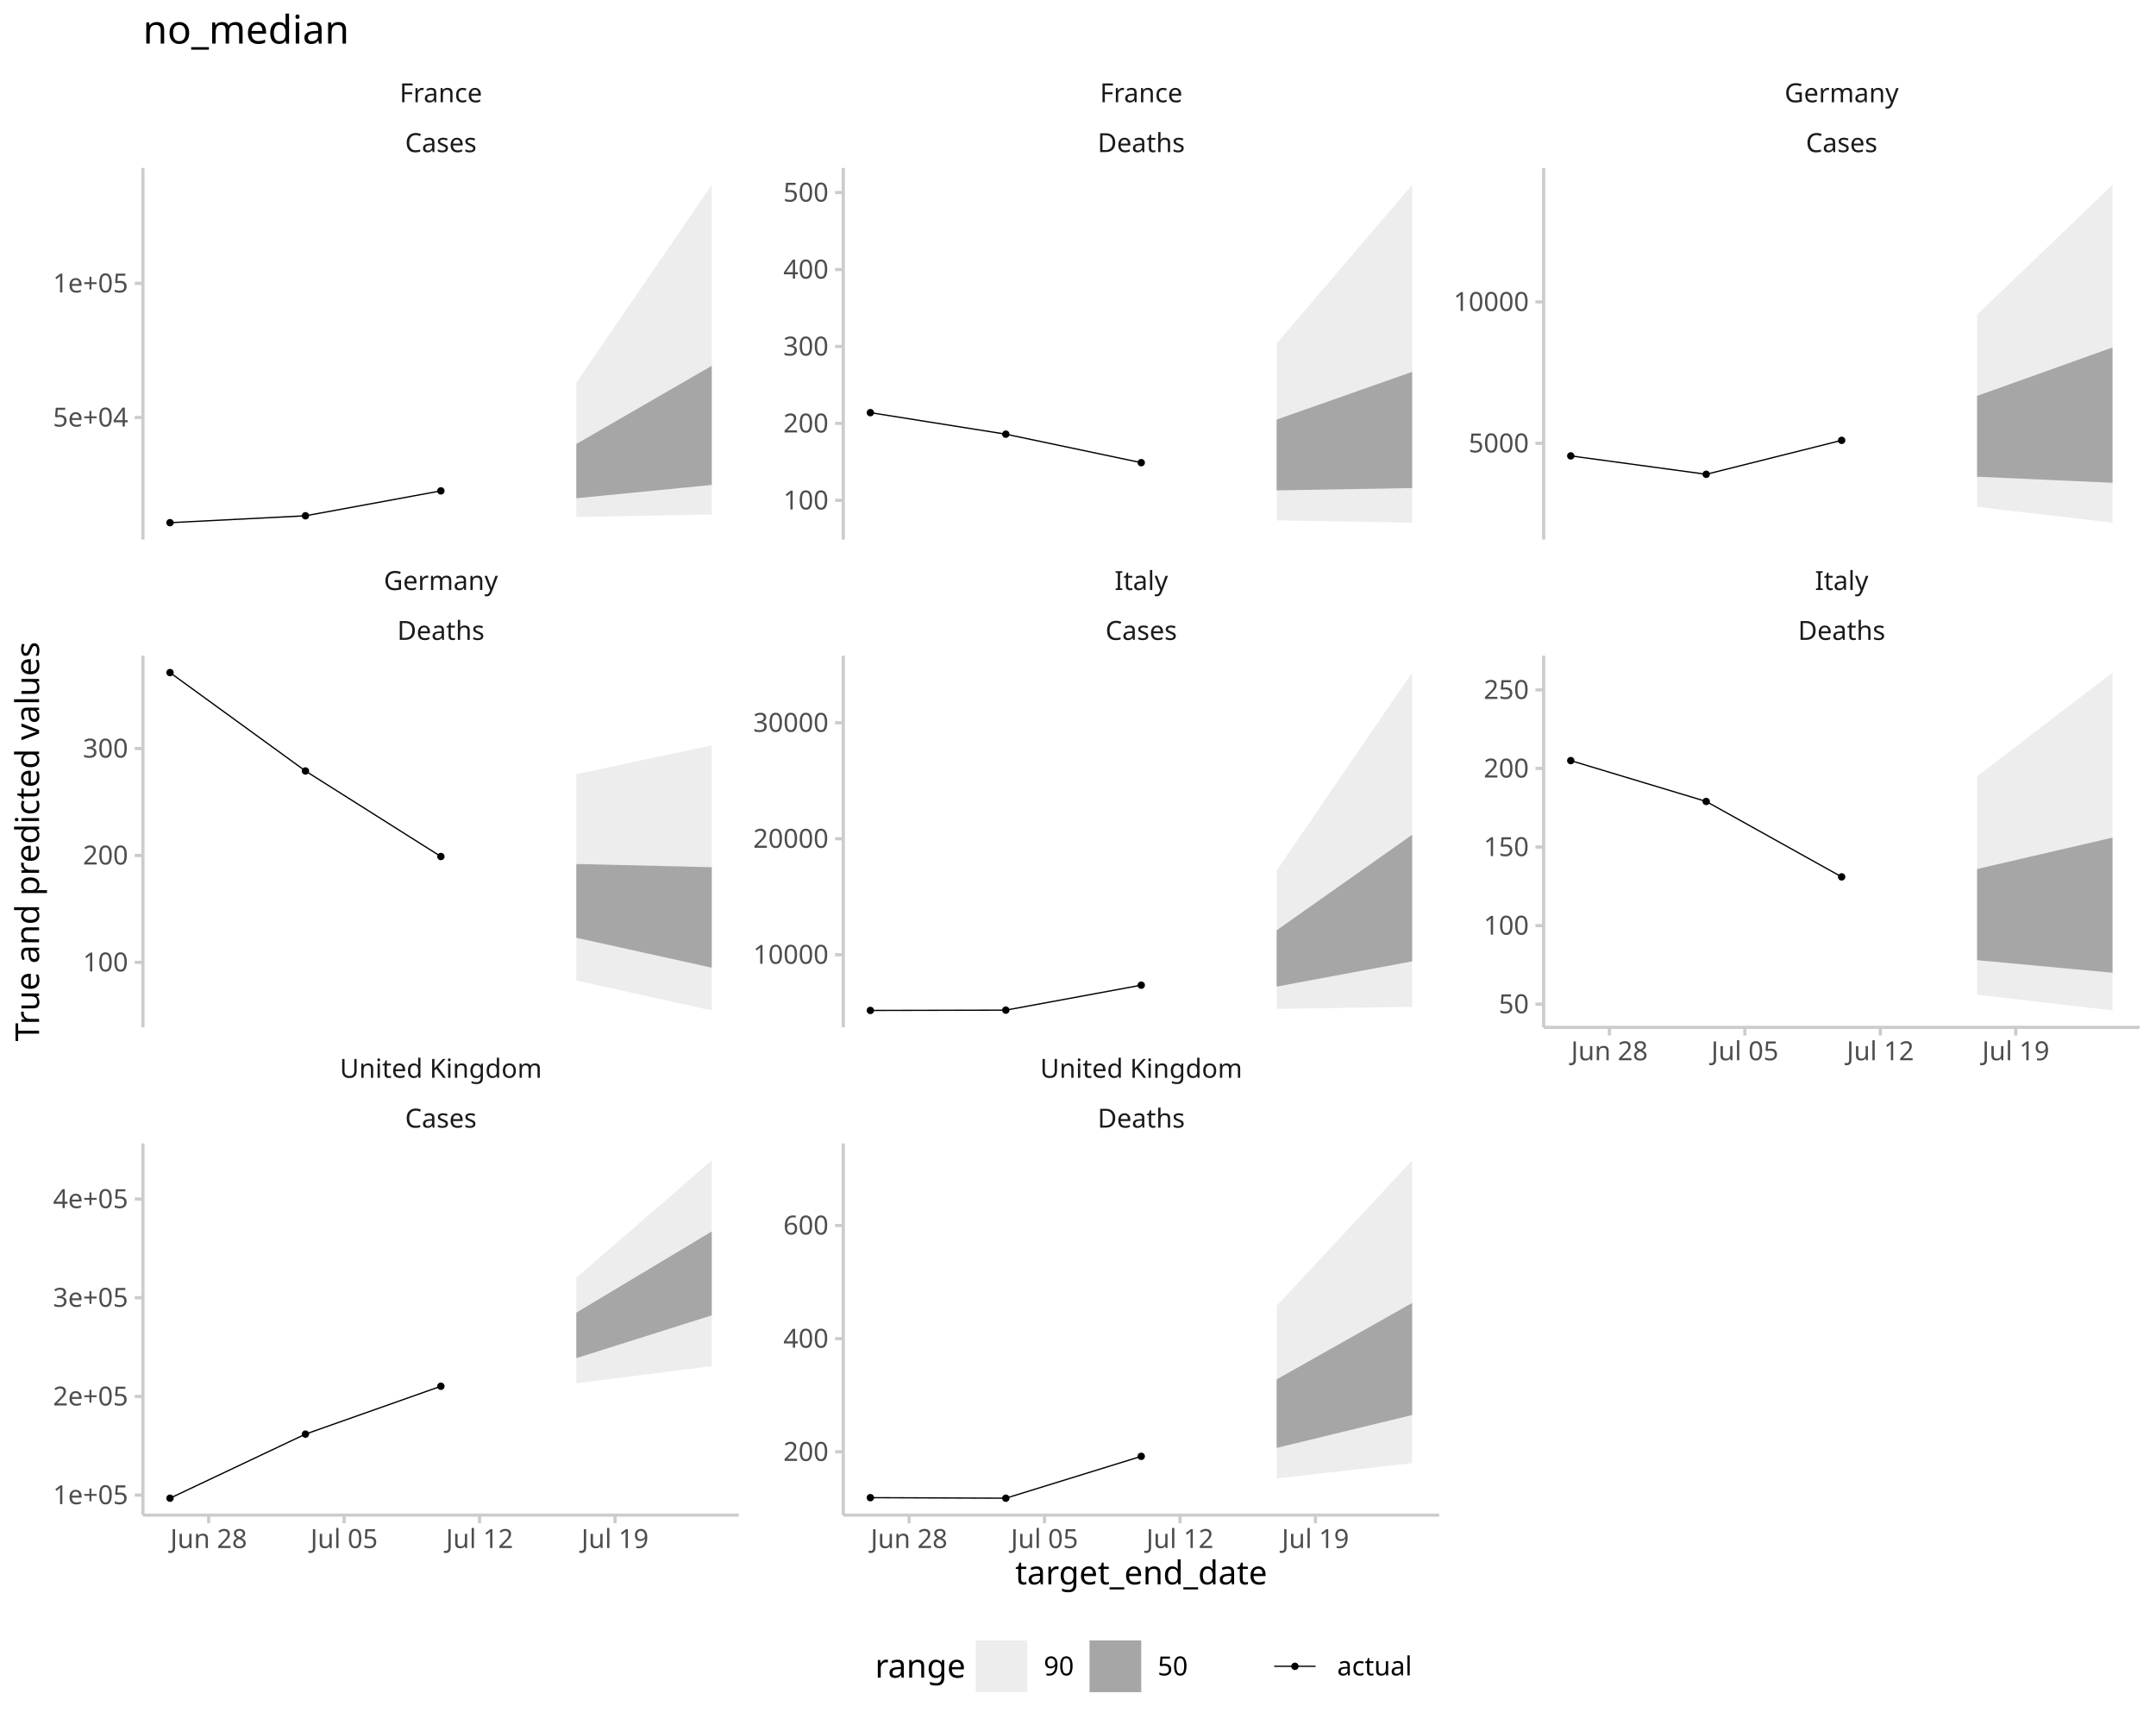
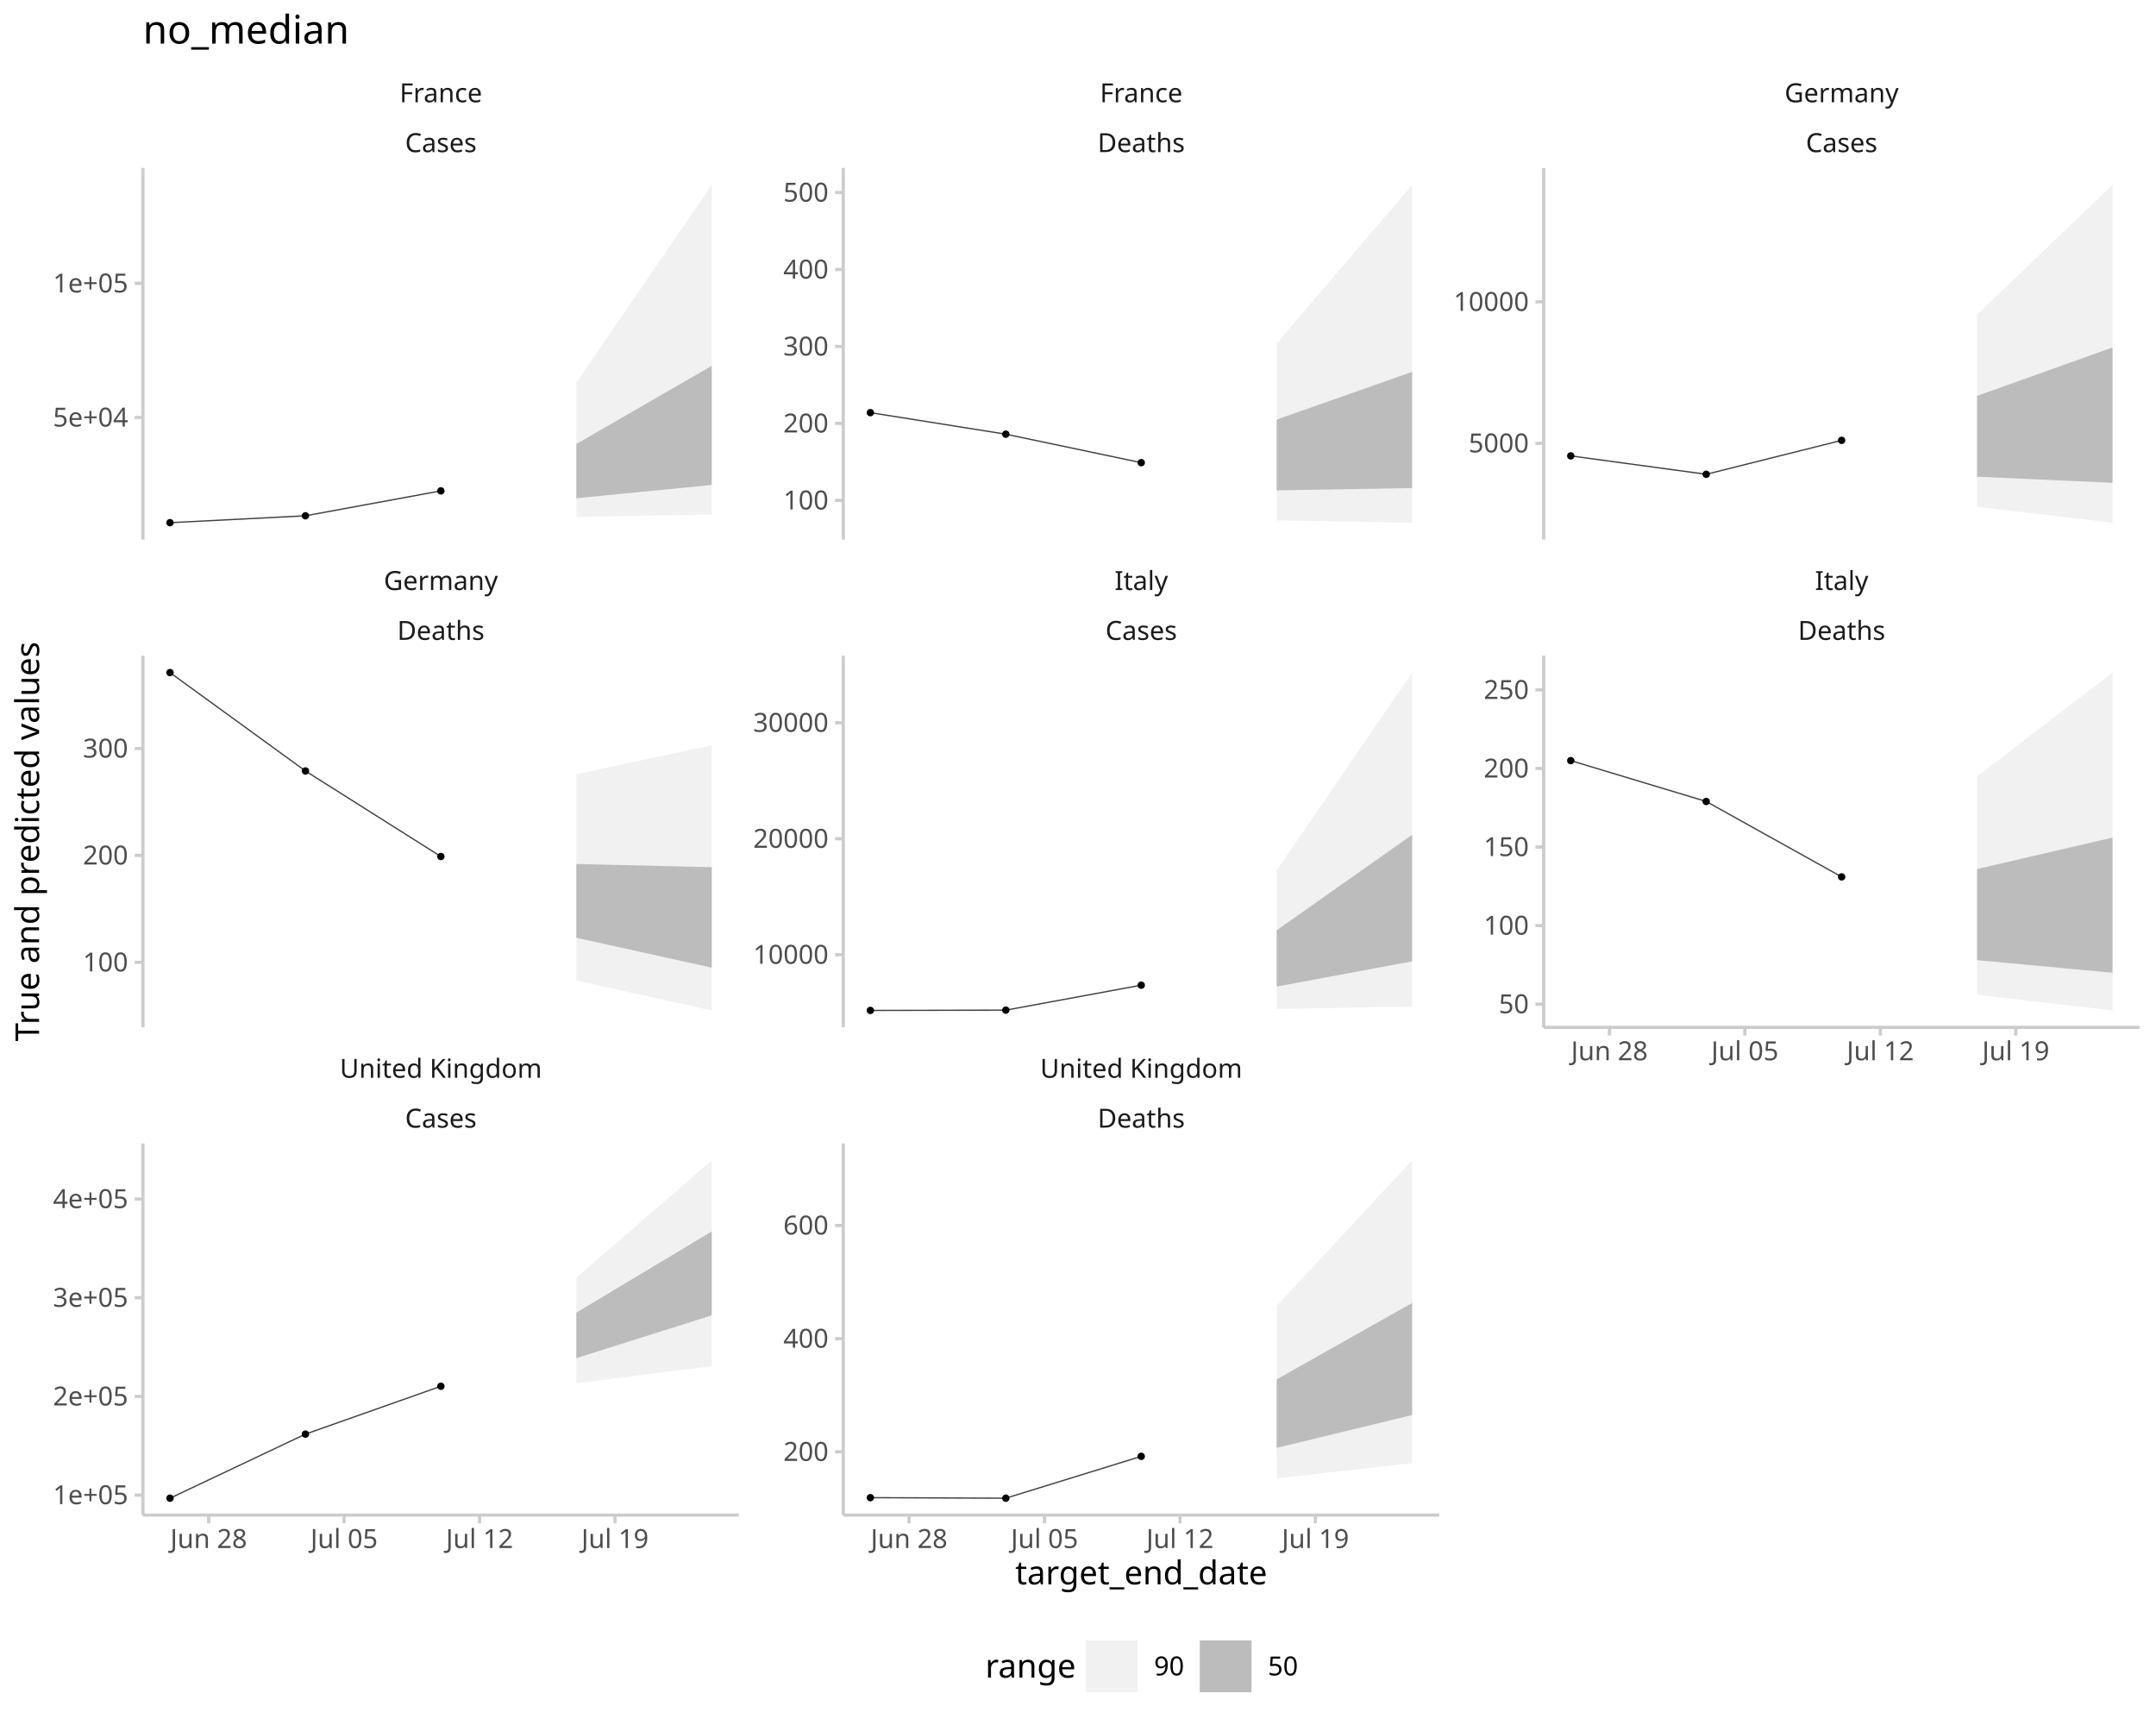
<svg xmlns="http://www.w3.org/2000/svg" class="svglite" data-engine-version="2.0" width="720.00pt" height="576.00pt" viewBox="0 0 720.00 576.00">
  <defs>
    <style type="text/css">
    .svglite line, .svglite polyline, .svglite polygon, .svglite path, .svglite rect, .svglite circle {
      fill: none;
      stroke: #000000;
      stroke-linecap: round;
      stroke-linejoin: round;
      stroke-miterlimit: 10.00;
    }
  </style>
  </defs>
  <rect width="100%" height="100%" style="stroke: none; fill: #FFFFFF;" />
  <defs>
    <clipPath id="cpMC4wMHw3MjAuMDB8MC4wMHw1NzYuMDA=">
      <rect x="0.00" y="0.00" width="720.00" height="576.00" />
    </clipPath>
  </defs>
  <g clip-path="url(#cpMC4wMHw3MjAuMDB8MC4wMHw1NzYuMDA=)">
</g>
  <defs>
    <clipPath id="cpNDcuNzN8MjQ2LjczfDU2LjA4fDE4MC4xNw==">
      <rect x="47.73" y="56.08" width="199.01" height="124.09" />
    </clipPath>
  </defs>
  <g clip-path="url(#cpNDcuNzN8MjQ2LjczfDU2LjA4fDE4MC4xNw==)">
-     <polygon points="192.46,127.78 237.69,61.72 237.69,171.78 192.46,172.65 " style="stroke-width: 0.00; stroke: none; fill: #EDEDED;" />
-     <polygon points="192.46,148.26 237.69,122.15 237.69,161.92 192.46,166.37 " style="stroke-width: 0.00; stroke: none; fill: #A6A6A6;" />
+     <polygon points="192.46,127.78 237.69,61.72 237.69,171.78 192.46,172.65 " style="stroke-width: 0.00; stroke: none; fill: #F1F1F1;" />
+     <polygon points="192.46,148.26 237.69,122.15 237.69,161.92 192.46,166.37 " style="stroke-width: 0.00; stroke: none; fill: #BCBCBC;" />
    <circle cx="56.77" cy="174.53" r="0.89" style="stroke-width: 0.71; fill: #000000;" />
    <circle cx="102.00" cy="172.23" r="0.89" style="stroke-width: 0.71; fill: #000000;" />
    <circle cx="147.23" cy="163.91" r="0.89" style="stroke-width: 0.71; fill: #000000;" />
-     <polyline points="56.77,174.53 102.00,172.23 147.23,163.91 " style="stroke-width: 0.43; stroke-linecap: butt;" />
+     <polyline points="56.77,174.53 102.00,172.23 147.23,163.91 " style="stroke-width: 0.43; stroke: #000000; stroke-opacity: 0.75; stroke-linecap: butt;" />
  </g>
  <g clip-path="url(#cpMC4wMHw3MjAuMDB8MC4wMHw1NzYuMDA=)">
</g>
  <defs>
    <clipPath id="cpNDcuNzN8MjQ2LjczfDIxOC45NXwzNDMuMDQ=">
      <rect x="47.73" y="218.95" width="199.01" height="124.09" />
    </clipPath>
  </defs>
  <g clip-path="url(#cpNDcuNzN8MjQ2LjczfDIxOC45NXwzNDMuMDQ=)">
-     <polygon points="192.46,258.51 237.69,248.87 237.69,337.40 192.46,327.41 " style="stroke-width: 0.00; stroke: none; fill: #EDEDED;" />
-     <polygon points="192.46,288.50 237.69,289.57 237.69,323.12 192.46,313.13 " style="stroke-width: 0.00; stroke: none; fill: #A6A6A6;" />
+     <polygon points="192.46,258.51 237.69,248.87 237.69,337.40 192.46,327.41 " style="stroke-width: 0.00; stroke: none; fill: #F1F1F1;" />
+     <polygon points="192.46,288.50 237.69,289.57 237.69,323.12 192.46,313.13 " style="stroke-width: 0.00; stroke: none; fill: #BCBCBC;" />
    <circle cx="56.77" cy="224.59" r="0.89" style="stroke-width: 0.71; fill: #000000;" />
    <circle cx="102.00" cy="257.44" r="0.89" style="stroke-width: 0.71; fill: #000000;" />
    <circle cx="147.23" cy="286.00" r="0.89" style="stroke-width: 0.71; fill: #000000;" />
-     <polyline points="56.77,224.59 102.00,257.44 147.23,286.00 " style="stroke-width: 0.43; stroke-linecap: butt;" />
+     <polyline points="56.77,224.59 102.00,257.44 147.23,286.00 " style="stroke-width: 0.43; stroke: #000000; stroke-opacity: 0.75; stroke-linecap: butt;" />
  </g>
  <g clip-path="url(#cpMC4wMHw3MjAuMDB8MC4wMHw1NzYuMDA=)">
</g>
  <defs>
    <clipPath id="cpNDcuNzN8MjQ2LjczfDM4MS44Mnw1MDUuOTE=">
      <rect x="47.73" y="381.82" width="199.01" height="124.09" />
    </clipPath>
  </defs>
  <g clip-path="url(#cpNDcuNzN8MjQ2LjczfDM4MS44Mnw1MDUuOTE=)">
-     <polygon points="192.46,426.63 237.69,387.46 237.69,456.17 192.46,461.89 " style="stroke-width: 0.00; stroke: none; fill: #EDEDED;" />
-     <polygon points="192.46,438.32 237.69,411.20 237.69,439.21 192.46,453.50 " style="stroke-width: 0.00; stroke: none; fill: #A6A6A6;" />
+     <polygon points="192.46,426.63 237.69,387.46 237.69,456.17 192.46,461.89 " style="stroke-width: 0.00; stroke: none; fill: #F1F1F1;" />
+     <polygon points="192.46,438.32 237.69,411.20 237.69,439.21 192.46,453.50 " style="stroke-width: 0.00; stroke: none; fill: #BCBCBC;" />
    <circle cx="56.77" cy="500.27" r="0.89" style="stroke-width: 0.71; fill: #000000;" />
    <circle cx="102.00" cy="478.87" r="0.89" style="stroke-width: 0.71; fill: #000000;" />
    <circle cx="147.23" cy="462.89" r="0.89" style="stroke-width: 0.71; fill: #000000;" />
-     <polyline points="56.77,500.27 102.00,478.87 147.23,462.89 " style="stroke-width: 0.43; stroke-linecap: butt;" />
+     <polyline points="56.77,500.27 102.00,478.87 147.23,462.89 " style="stroke-width: 0.43; stroke: #000000; stroke-opacity: 0.75; stroke-linecap: butt;" />
  </g>
  <g clip-path="url(#cpMC4wMHw3MjAuMDB8MC4wMHw1NzYuMDA=)">
</g>
  <defs>
    <clipPath id="cpMjgxLjYyfDQ4MC42M3w1Ni4wOHwxODAuMTc=">
      <rect x="281.62" y="56.08" width="199.01" height="124.09" />
    </clipPath>
  </defs>
  <g clip-path="url(#cpMjgxLjYyfDQ4MC42M3w1Ni4wOHwxODAuMTc=)">
-     <polygon points="426.35,114.66 471.58,61.72 471.58,174.53 426.35,173.76 " style="stroke-width: 0.00; stroke: none; fill: #EDEDED;" />
-     <polygon points="426.35,140.10 471.58,124.17 471.58,162.97 426.35,163.74 " style="stroke-width: 0.00; stroke: none; fill: #A6A6A6;" />
+     <polygon points="426.35,114.66 471.58,61.72 471.58,174.53 426.35,173.76 " style="stroke-width: 0.00; stroke: none; fill: #F1F1F1;" />
+     <polygon points="426.35,140.10 471.58,124.17 471.58,162.97 426.35,163.74 " style="stroke-width: 0.00; stroke: none; fill: #BCBCBC;" />
    <circle cx="290.66" cy="137.79" r="0.89" style="stroke-width: 0.71; fill: #000000;" />
    <circle cx="335.89" cy="144.98" r="0.89" style="stroke-width: 0.71; fill: #000000;" />
    <circle cx="381.12" cy="154.49" r="0.89" style="stroke-width: 0.71; fill: #000000;" />
-     <polyline points="290.66,137.79 335.89,144.98 381.12,154.49 " style="stroke-width: 0.43; stroke-linecap: butt;" />
+     <polyline points="290.66,137.79 335.89,144.98 381.12,154.49 " style="stroke-width: 0.43; stroke: #000000; stroke-opacity: 0.75; stroke-linecap: butt;" />
  </g>
  <g clip-path="url(#cpMC4wMHw3MjAuMDB8MC4wMHw1NzYuMDA=)">
</g>
  <defs>
    <clipPath id="cpMjgxLjYyfDQ4MC42M3wyMTguOTV8MzQzLjA0">
      <rect x="281.62" y="218.95" width="199.01" height="124.09" />
    </clipPath>
  </defs>
  <g clip-path="url(#cpMjgxLjYyfDQ4MC42M3wyMTguOTV8MzQzLjA0)">
-     <polygon points="426.35,290.63 471.58,224.59 471.58,336.18 426.35,336.89 " style="stroke-width: 0.00; stroke: none; fill: #EDEDED;" />
-     <polygon points="426.35,310.63 471.58,278.75 471.58,321.01 426.35,329.43 " style="stroke-width: 0.00; stroke: none; fill: #A6A6A6;" />
+     <polygon points="426.35,290.63 471.58,224.59 471.58,336.18 426.35,336.89 " style="stroke-width: 0.00; stroke: none; fill: #F1F1F1;" />
+     <polygon points="426.35,310.63 471.58,278.75 471.58,321.01 426.35,329.43 " style="stroke-width: 0.00; stroke: none; fill: #BCBCBC;" />
    <circle cx="290.66" cy="337.40" r="0.89" style="stroke-width: 0.71; fill: #000000;" />
    <circle cx="335.89" cy="337.30" r="0.89" style="stroke-width: 0.71; fill: #000000;" />
    <circle cx="381.12" cy="328.96" r="0.89" style="stroke-width: 0.71; fill: #000000;" />
-     <polyline points="290.66,337.40 335.89,337.30 381.12,328.96 " style="stroke-width: 0.43; stroke-linecap: butt;" />
+     <polyline points="290.66,337.40 335.89,337.30 381.12,328.96 " style="stroke-width: 0.43; stroke: #000000; stroke-opacity: 0.75; stroke-linecap: butt;" />
  </g>
  <g clip-path="url(#cpMC4wMHw3MjAuMDB8MC4wMHw1NzYuMDA=)">
</g>
  <defs>
    <clipPath id="cpMjgxLjYyfDQ4MC42M3wzODEuODJ8NTA1Ljkx">
      <rect x="281.62" y="381.82" width="199.01" height="124.09" />
    </clipPath>
  </defs>
  <g clip-path="url(#cpMjgxLjYyfDQ4MC42M3wzODEuODJ8NTA1Ljkx)">
-     <polygon points="426.35,436.03 471.58,387.46 471.58,488.56 426.35,493.66 " style="stroke-width: 0.00; stroke: none; fill: #EDEDED;" />
-     <polygon points="426.35,460.59 471.58,435.08 471.58,472.50 426.35,483.46 " style="stroke-width: 0.00; stroke: none; fill: #A6A6A6;" />
+     <polygon points="426.35,436.03 471.58,387.46 471.58,488.56 426.35,493.66 " style="stroke-width: 0.00; stroke: none; fill: #F1F1F1;" />
+     <polygon points="426.35,460.59 471.58,435.08 471.58,472.50 426.35,483.46 " style="stroke-width: 0.00; stroke: none; fill: #BCBCBC;" />
    <circle cx="290.66" cy="500.09" r="0.89" style="stroke-width: 0.71; fill: #000000;" />
    <circle cx="335.89" cy="500.27" r="0.89" style="stroke-width: 0.71; fill: #000000;" />
    <circle cx="381.12" cy="486.29" r="0.89" style="stroke-width: 0.71; fill: #000000;" />
-     <polyline points="290.66,500.09 335.89,500.27 381.12,486.29 " style="stroke-width: 0.43; stroke-linecap: butt;" />
+     <polyline points="290.66,500.09 335.89,500.27 381.12,486.29 " style="stroke-width: 0.43; stroke: #000000; stroke-opacity: 0.75; stroke-linecap: butt;" />
  </g>
  <g clip-path="url(#cpMC4wMHw3MjAuMDB8MC4wMHw1NzYuMDA=)">
</g>
  <defs>
    <clipPath id="cpNTE1LjUxfDcxNC41Mnw1Ni4wOHwxODAuMTc=">
      <rect x="515.51" y="56.08" width="199.01" height="124.09" />
    </clipPath>
  </defs>
  <g clip-path="url(#cpNTE1LjUxfDcxNC41Mnw1Ni4wOHwxODAuMTc=)">
-     <polygon points="660.25,105.07 705.47,61.72 705.47,174.53 660.25,169.27 " style="stroke-width: 0.00; stroke: none; fill: #EDEDED;" />
-     <polygon points="660.25,132.19 705.47,116.03 705.47,161.21 660.25,159.18 " style="stroke-width: 0.00; stroke: none; fill: #A6A6A6;" />
+     <polygon points="660.25,105.07 705.47,61.72 705.47,174.53 660.25,169.27 " style="stroke-width: 0.00; stroke: none; fill: #F1F1F1;" />
+     <polygon points="660.25,132.19 705.47,116.03 705.47,161.21 660.25,159.18 " style="stroke-width: 0.00; stroke: none; fill: #BCBCBC;" />
    <circle cx="524.56" cy="152.23" r="0.89" style="stroke-width: 0.71; fill: #000000;" />
    <circle cx="569.79" cy="158.37" r="0.89" style="stroke-width: 0.71; fill: #000000;" />
    <circle cx="615.02" cy="147.04" r="0.89" style="stroke-width: 0.71; fill: #000000;" />
-     <polyline points="524.56,152.23 569.79,158.37 615.02,147.04 " style="stroke-width: 0.43; stroke-linecap: butt;" />
+     <polyline points="524.56,152.23 569.79,158.37 615.02,147.04 " style="stroke-width: 0.43; stroke: #000000; stroke-opacity: 0.75; stroke-linecap: butt;" />
  </g>
  <g clip-path="url(#cpMC4wMHw3MjAuMDB8MC4wMHw1NzYuMDA=)">
</g>
  <defs>
    <clipPath id="cpNTE1LjUxfDcxNC41MnwyMTguOTV8MzQzLjA0">
      <rect x="515.51" y="218.95" width="199.01" height="124.09" />
    </clipPath>
  </defs>
  <g clip-path="url(#cpNTE1LjUxfDcxNC41MnwyMTguOTV8MzQzLjA0)">
-     <polygon points="660.25,259.22 705.47,224.59 705.47,337.40 660.25,332.16 " style="stroke-width: 0.00; stroke: none; fill: #EDEDED;" />
-     <polygon points="660.25,290.18 705.47,279.69 705.47,324.81 660.25,320.61 " style="stroke-width: 0.00; stroke: none; fill: #A6A6A6;" />
+     <polygon points="660.25,259.22 705.47,224.59 705.47,337.40 660.25,332.16 " style="stroke-width: 0.00; stroke: none; fill: #F1F1F1;" />
+     <polygon points="660.25,290.18 705.47,279.69 705.47,324.81 660.25,320.61 " style="stroke-width: 0.00; stroke: none; fill: #BCBCBC;" />
    <circle cx="524.56" cy="253.98" r="0.89" style="stroke-width: 0.71; fill: #000000;" />
    <circle cx="569.79" cy="267.62" r="0.89" style="stroke-width: 0.71; fill: #000000;" />
    <circle cx="615.02" cy="292.80" r="0.89" style="stroke-width: 0.71; fill: #000000;" />
-     <polyline points="524.56,253.98 569.79,267.62 615.02,292.80 " style="stroke-width: 0.43; stroke-linecap: butt;" />
+     <polyline points="524.56,253.98 569.79,267.62 615.02,292.80 " style="stroke-width: 0.43; stroke: #000000; stroke-opacity: 0.75; stroke-linecap: butt;" />
  </g>
  <g clip-path="url(#cpMC4wMHw3MjAuMDB8MC4wMHw1NzYuMDA=)">
</g>
  <defs>
    <clipPath id="cpNTE1LjUxfDcxNC41MnwzODEuODJ8NTA1Ljkx">
      <rect x="515.51" y="381.82" width="199.01" height="124.09" />
    </clipPath>
  </defs>
  <g clip-path="url(#cpNTE1LjUxfDcxNC41MnwzODEuODJ8NTA1Ljkx)">
</g>
  <g clip-path="url(#cpMC4wMHw3MjAuMDB8MC4wMHw1NzYuMDA=)">
</g>
  <defs>
    <clipPath id="cpNDcuNzN8MjQ2LjczfDM0OC41MnwzODEuODI=">
      <rect x="47.73" y="348.52" width="199.01" height="33.30" />
    </clipPath>
  </defs>
  <g clip-path="url(#cpNDcuNzN8MjQ2LjczfDM0OC41MnwzODEuODI=)">
</g>
  <defs>
    <clipPath id="cpNDcuNzN8MjQ2LjczfDM0OC41MnwzNjUuMTc=">
      <rect x="47.73" y="348.52" width="199.01" height="16.65" />
    </clipPath>
  </defs>
  <g clip-path="url(#cpNDcuNzN8MjQ2LjczfDM0OC41MnwzNjUuMTc=)">
    <text x="147.23" y="359.88" text-anchor="middle" style="font-size: 8.80px; fill: #1A1A1A; font-family: sans;" textLength="62.62px" lengthAdjust="spacingAndGlyphs">United Kingdom</text>
  </g>
  <g clip-path="url(#cpNDcuNzN8MjQ2LjczfDM0OC41MnwzODEuODI=)">
</g>
  <defs>
    <clipPath id="cpNDcuNzN8MjQ2LjczfDM2NS4xN3wzODEuODI=">
      <rect x="47.73" y="365.17" width="199.01" height="16.65" />
    </clipPath>
  </defs>
  <g clip-path="url(#cpNDcuNzN8MjQ2LjczfDM2NS4xN3wzODEuODI=)">
    <text x="147.23" y="376.53" text-anchor="middle" style="font-size: 8.80px; fill: #1A1A1A; font-family: sans;" textLength="24.95px" lengthAdjust="spacingAndGlyphs">Cases</text>
  </g>
  <g clip-path="url(#cpNDcuNzN8MjQ2LjczfDM0OC41MnwzODEuODI=)">
</g>
  <g clip-path="url(#cpMC4wMHw3MjAuMDB8MC4wMHw1NzYuMDA=)">
</g>
  <defs>
    <clipPath id="cpMjgxLjYyfDQ4MC42M3wzNDguNTJ8MzgxLjgy">
      <rect x="281.62" y="348.52" width="199.01" height="33.30" />
    </clipPath>
  </defs>
  <g clip-path="url(#cpMjgxLjYyfDQ4MC42M3wzNDguNTJ8MzgxLjgy)">
</g>
  <defs>
    <clipPath id="cpMjgxLjYyfDQ4MC42M3wzNDguNTJ8MzY1LjE3">
      <rect x="281.62" y="348.52" width="199.01" height="16.65" />
    </clipPath>
  </defs>
  <g clip-path="url(#cpMjgxLjYyfDQ4MC42M3wzNDguNTJ8MzY1LjE3)">
    <text x="381.12" y="359.88" text-anchor="middle" style="font-size: 8.80px; fill: #1A1A1A; font-family: sans;" textLength="62.62px" lengthAdjust="spacingAndGlyphs">United Kingdom</text>
  </g>
  <g clip-path="url(#cpMjgxLjYyfDQ4MC42M3wzNDguNTJ8MzgxLjgy)">
</g>
  <defs>
    <clipPath id="cpMjgxLjYyfDQ4MC42M3wzNjUuMTd8MzgxLjgy">
      <rect x="281.62" y="365.17" width="199.01" height="16.65" />
    </clipPath>
  </defs>
  <g clip-path="url(#cpMjgxLjYyfDQ4MC42M3wzNjUuMTd8MzgxLjgy)">
    <text x="381.12" y="376.53" text-anchor="middle" style="font-size: 8.80px; fill: #1A1A1A; font-family: sans;" textLength="27.89px" lengthAdjust="spacingAndGlyphs">Deaths</text>
  </g>
  <g clip-path="url(#cpMjgxLjYyfDQ4MC42M3wzNDguNTJ8MzgxLjgy)">
</g>
  <g clip-path="url(#cpMC4wMHw3MjAuMDB8MC4wMHw1NzYuMDA=)">
</g>
  <defs>
    <clipPath id="cpNTE1LjUxfDcxNC41MnwzNDguNTJ8MzgxLjgy">
      <rect x="515.51" y="348.52" width="199.01" height="33.30" />
    </clipPath>
  </defs>
  <g clip-path="url(#cpNTE1LjUxfDcxNC41MnwzNDguNTJ8MzgxLjgy)">
</g>
  <g clip-path="url(#cpMC4wMHw3MjAuMDB8MC4wMHw1NzYuMDA=)">
</g>
  <defs>
    <clipPath id="cpNDcuNzN8MjQ2LjczfDE4NS42NXwyMTguOTU=">
      <rect x="47.73" y="185.65" width="199.01" height="33.30" />
    </clipPath>
  </defs>
  <g clip-path="url(#cpNDcuNzN8MjQ2LjczfDE4NS42NXwyMTguOTU=)">
</g>
  <defs>
    <clipPath id="cpNDcuNzN8MjQ2LjczfDE4NS42NXwyMDIuMzA=">
      <rect x="47.73" y="185.65" width="199.01" height="16.65" />
    </clipPath>
  </defs>
  <g clip-path="url(#cpNDcuNzN8MjQ2LjczfDE4NS42NXwyMDIuMzA=)">
    <text x="147.23" y="197.01" text-anchor="middle" style="font-size: 8.80px; fill: #1A1A1A; font-family: sans;" textLength="36.20px" lengthAdjust="spacingAndGlyphs">Germany</text>
  </g>
  <g clip-path="url(#cpNDcuNzN8MjQ2LjczfDE4NS42NXwyMTguOTU=)">
</g>
  <defs>
    <clipPath id="cpNDcuNzN8MjQ2LjczfDIwMi4zMHwyMTguOTU=">
      <rect x="47.73" y="202.30" width="199.01" height="16.65" />
    </clipPath>
  </defs>
  <g clip-path="url(#cpNDcuNzN8MjQ2LjczfDIwMi4zMHwyMTguOTU=)">
    <text x="147.23" y="213.66" text-anchor="middle" style="font-size: 8.80px; fill: #1A1A1A; font-family: sans;" textLength="27.89px" lengthAdjust="spacingAndGlyphs">Deaths</text>
  </g>
  <g clip-path="url(#cpNDcuNzN8MjQ2LjczfDE4NS42NXwyMTguOTU=)">
</g>
  <g clip-path="url(#cpMC4wMHw3MjAuMDB8MC4wMHw1NzYuMDA=)">
</g>
  <defs>
    <clipPath id="cpMjgxLjYyfDQ4MC42M3wxODUuNjV8MjE4Ljk1">
      <rect x="281.62" y="185.65" width="199.01" height="33.30" />
    </clipPath>
  </defs>
  <g clip-path="url(#cpMjgxLjYyfDQ4MC42M3wxODUuNjV8MjE4Ljk1)">
</g>
  <defs>
    <clipPath id="cpMjgxLjYyfDQ4MC42M3wxODUuNjV8MjAyLjMw">
      <rect x="281.62" y="185.65" width="199.01" height="16.65" />
    </clipPath>
  </defs>
  <g clip-path="url(#cpMjgxLjYyfDQ4MC42M3wxODUuNjV8MjAyLjMw)">
    <text x="381.12" y="197.01" text-anchor="middle" style="font-size: 8.80px; fill: #1A1A1A; font-family: sans;" textLength="16.14px" lengthAdjust="spacingAndGlyphs">Italy</text>
  </g>
  <g clip-path="url(#cpMjgxLjYyfDQ4MC42M3wxODUuNjV8MjE4Ljk1)">
</g>
  <defs>
    <clipPath id="cpMjgxLjYyfDQ4MC42M3wyMDIuMzB8MjE4Ljk1">
      <rect x="281.62" y="202.30" width="199.01" height="16.65" />
    </clipPath>
  </defs>
  <g clip-path="url(#cpMjgxLjYyfDQ4MC42M3wyMDIuMzB8MjE4Ljk1)">
    <text x="381.12" y="213.66" text-anchor="middle" style="font-size: 8.80px; fill: #1A1A1A; font-family: sans;" textLength="24.95px" lengthAdjust="spacingAndGlyphs">Cases</text>
  </g>
  <g clip-path="url(#cpMjgxLjYyfDQ4MC42M3wxODUuNjV8MjE4Ljk1)">
</g>
  <g clip-path="url(#cpMC4wMHw3MjAuMDB8MC4wMHw1NzYuMDA=)">
</g>
  <defs>
    <clipPath id="cpNTE1LjUxfDcxNC41MnwxODUuNjV8MjE4Ljk1">
      <rect x="515.51" y="185.65" width="199.01" height="33.30" />
    </clipPath>
  </defs>
  <g clip-path="url(#cpNTE1LjUxfDcxNC41MnwxODUuNjV8MjE4Ljk1)">
</g>
  <defs>
    <clipPath id="cpNTE1LjUxfDcxNC41MnwxODUuNjV8MjAyLjMw">
      <rect x="515.51" y="185.65" width="199.01" height="16.65" />
    </clipPath>
  </defs>
  <g clip-path="url(#cpNTE1LjUxfDcxNC41MnwxODUuNjV8MjAyLjMw)">
    <text x="615.02" y="197.01" text-anchor="middle" style="font-size: 8.80px; fill: #1A1A1A; font-family: sans;" textLength="16.14px" lengthAdjust="spacingAndGlyphs">Italy</text>
  </g>
  <g clip-path="url(#cpNTE1LjUxfDcxNC41MnwxODUuNjV8MjE4Ljk1)">
</g>
  <defs>
    <clipPath id="cpNTE1LjUxfDcxNC41MnwyMDIuMzB8MjE4Ljk1">
      <rect x="515.51" y="202.30" width="199.01" height="16.65" />
    </clipPath>
  </defs>
  <g clip-path="url(#cpNTE1LjUxfDcxNC41MnwyMDIuMzB8MjE4Ljk1)">
    <text x="615.02" y="213.66" text-anchor="middle" style="font-size: 8.80px; fill: #1A1A1A; font-family: sans;" textLength="27.89px" lengthAdjust="spacingAndGlyphs">Deaths</text>
  </g>
  <g clip-path="url(#cpNTE1LjUxfDcxNC41MnwxODUuNjV8MjE4Ljk1)">
</g>
  <g clip-path="url(#cpMC4wMHw3MjAuMDB8MC4wMHw1NzYuMDA=)">
</g>
  <defs>
    <clipPath id="cpNDcuNzN8MjQ2LjczfDIyLjc4fDU2LjA4">
      <rect x="47.73" y="22.78" width="199.01" height="33.30" />
    </clipPath>
  </defs>
  <g clip-path="url(#cpNDcuNzN8MjQ2LjczfDIyLjc4fDU2LjA4)">
</g>
  <defs>
    <clipPath id="cpNDcuNzN8MjQ2LjczfDIyLjc4fDM5LjQz">
      <rect x="47.73" y="22.78" width="199.01" height="16.65" />
    </clipPath>
  </defs>
  <g clip-path="url(#cpNDcuNzN8MjQ2LjczfDIyLjc4fDM5LjQz)">
    <text x="147.23" y="34.14" text-anchor="middle" style="font-size: 8.80px; fill: #1A1A1A; font-family: sans;" textLength="27.39px" lengthAdjust="spacingAndGlyphs">France</text>
  </g>
  <g clip-path="url(#cpNDcuNzN8MjQ2LjczfDIyLjc4fDU2LjA4)">
</g>
  <defs>
    <clipPath id="cpNDcuNzN8MjQ2LjczfDM5LjQzfDU2LjA4">
      <rect x="47.73" y="39.43" width="199.01" height="16.65" />
    </clipPath>
  </defs>
  <g clip-path="url(#cpNDcuNzN8MjQ2LjczfDM5LjQzfDU2LjA4)">
    <text x="147.23" y="50.79" text-anchor="middle" style="font-size: 8.80px; fill: #1A1A1A; font-family: sans;" textLength="24.95px" lengthAdjust="spacingAndGlyphs">Cases</text>
  </g>
  <g clip-path="url(#cpNDcuNzN8MjQ2LjczfDIyLjc4fDU2LjA4)">
</g>
  <g clip-path="url(#cpMC4wMHw3MjAuMDB8MC4wMHw1NzYuMDA=)">
</g>
  <defs>
    <clipPath id="cpMjgxLjYyfDQ4MC42M3wyMi43OHw1Ni4wOA==">
      <rect x="281.62" y="22.78" width="199.01" height="33.30" />
    </clipPath>
  </defs>
  <g clip-path="url(#cpMjgxLjYyfDQ4MC42M3wyMi43OHw1Ni4wOA==)">
</g>
  <defs>
    <clipPath id="cpMjgxLjYyfDQ4MC42M3wyMi43OHwzOS40Mw==">
      <rect x="281.62" y="22.78" width="199.01" height="16.65" />
    </clipPath>
  </defs>
  <g clip-path="url(#cpMjgxLjYyfDQ4MC42M3wyMi43OHwzOS40Mw==)">
    <text x="381.12" y="34.14" text-anchor="middle" style="font-size: 8.80px; fill: #1A1A1A; font-family: sans;" textLength="27.39px" lengthAdjust="spacingAndGlyphs">France</text>
  </g>
  <g clip-path="url(#cpMjgxLjYyfDQ4MC42M3wyMi43OHw1Ni4wOA==)">
</g>
  <defs>
    <clipPath id="cpMjgxLjYyfDQ4MC42M3wzOS40M3w1Ni4wOA==">
      <rect x="281.62" y="39.43" width="199.01" height="16.65" />
    </clipPath>
  </defs>
  <g clip-path="url(#cpMjgxLjYyfDQ4MC42M3wzOS40M3w1Ni4wOA==)">
    <text x="381.12" y="50.79" text-anchor="middle" style="font-size: 8.80px; fill: #1A1A1A; font-family: sans;" textLength="27.89px" lengthAdjust="spacingAndGlyphs">Deaths</text>
  </g>
  <g clip-path="url(#cpMjgxLjYyfDQ4MC42M3wyMi43OHw1Ni4wOA==)">
</g>
  <g clip-path="url(#cpMC4wMHw3MjAuMDB8MC4wMHw1NzYuMDA=)">
</g>
  <defs>
    <clipPath id="cpNTE1LjUxfDcxNC41MnwyMi43OHw1Ni4wOA==">
      <rect x="515.51" y="22.78" width="199.01" height="33.30" />
    </clipPath>
  </defs>
  <g clip-path="url(#cpNTE1LjUxfDcxNC41MnwyMi43OHw1Ni4wOA==)">
</g>
  <defs>
    <clipPath id="cpNTE1LjUxfDcxNC41MnwyMi43OHwzOS40Mw==">
      <rect x="515.51" y="22.78" width="199.01" height="16.65" />
    </clipPath>
  </defs>
  <g clip-path="url(#cpNTE1LjUxfDcxNC41MnwyMi43OHwzOS40Mw==)">
    <text x="615.02" y="34.14" text-anchor="middle" style="font-size: 8.80px; fill: #1A1A1A; font-family: sans;" textLength="36.20px" lengthAdjust="spacingAndGlyphs">Germany</text>
  </g>
  <g clip-path="url(#cpNTE1LjUxfDcxNC41MnwyMi43OHw1Ni4wOA==)">
</g>
  <defs>
    <clipPath id="cpNTE1LjUxfDcxNC41MnwzOS40M3w1Ni4wOA==">
      <rect x="515.51" y="39.43" width="199.01" height="16.65" />
    </clipPath>
  </defs>
  <g clip-path="url(#cpNTE1LjUxfDcxNC41MnwzOS40M3w1Ni4wOA==)">
    <text x="615.02" y="50.79" text-anchor="middle" style="font-size: 8.80px; fill: #1A1A1A; font-family: sans;" textLength="24.95px" lengthAdjust="spacingAndGlyphs">Cases</text>
  </g>
  <g clip-path="url(#cpNTE1LjUxfDcxNC41MnwyMi43OHw1Ni4wOA==)">
</g>
  <g clip-path="url(#cpMC4wMHw3MjAuMDB8MC4wMHw1NzYuMDA=)">
    <polyline points="47.73,505.91 246.73,505.91 " style="stroke-width: 1.07; stroke: #CCCCCC; stroke-linecap: butt;" />
    <polyline points="69.69,508.65 69.69,505.91 " style="stroke-width: 1.07; stroke: #CCCCCC; stroke-linecap: butt;" />
    <polyline points="114.92,508.65 114.92,505.91 " style="stroke-width: 1.07; stroke: #CCCCCC; stroke-linecap: butt;" />
    <polyline points="160.15,508.65 160.15,505.91 " style="stroke-width: 1.07; stroke: #CCCCCC; stroke-linecap: butt;" />
    <polyline points="205.38,508.65 205.38,505.91 " style="stroke-width: 1.07; stroke: #CCCCCC; stroke-linecap: butt;" />
    <text x="69.69" y="516.90" text-anchor="middle" style="font-size: 8.80px; fill: #4D4D4D; font-family: sans;" textLength="26.43px" lengthAdjust="spacingAndGlyphs">Jun 28</text>
    <text x="114.92" y="516.90" text-anchor="middle" style="font-size: 8.80px; fill: #4D4D4D; font-family: sans;" textLength="23.49px" lengthAdjust="spacingAndGlyphs">Jul 05</text>
    <text x="160.15" y="516.90" text-anchor="middle" style="font-size: 8.80px; fill: #4D4D4D; font-family: sans;" textLength="23.49px" lengthAdjust="spacingAndGlyphs">Jul 12</text>
    <text x="205.38" y="516.90" text-anchor="middle" style="font-size: 8.80px; fill: #4D4D4D; font-family: sans;" textLength="23.49px" lengthAdjust="spacingAndGlyphs">Jul 19</text>
    <polyline points="281.62,505.91 480.63,505.91 " style="stroke-width: 1.07; stroke: #CCCCCC; stroke-linecap: butt;" />
    <polyline points="303.59,508.65 303.59,505.91 " style="stroke-width: 1.07; stroke: #CCCCCC; stroke-linecap: butt;" />
    <polyline points="348.82,508.65 348.82,505.91 " style="stroke-width: 1.07; stroke: #CCCCCC; stroke-linecap: butt;" />
    <polyline points="394.05,508.65 394.05,505.91 " style="stroke-width: 1.07; stroke: #CCCCCC; stroke-linecap: butt;" />
    <polyline points="439.28,508.65 439.28,505.91 " style="stroke-width: 1.07; stroke: #CCCCCC; stroke-linecap: butt;" />
    <text x="303.59" y="516.90" text-anchor="middle" style="font-size: 8.80px; fill: #4D4D4D; font-family: sans;" textLength="26.43px" lengthAdjust="spacingAndGlyphs">Jun 28</text>
    <text x="348.82" y="516.90" text-anchor="middle" style="font-size: 8.80px; fill: #4D4D4D; font-family: sans;" textLength="23.49px" lengthAdjust="spacingAndGlyphs">Jul 05</text>
    <text x="394.05" y="516.90" text-anchor="middle" style="font-size: 8.80px; fill: #4D4D4D; font-family: sans;" textLength="23.49px" lengthAdjust="spacingAndGlyphs">Jul 12</text>
    <text x="439.28" y="516.90" text-anchor="middle" style="font-size: 8.80px; fill: #4D4D4D; font-family: sans;" textLength="23.49px" lengthAdjust="spacingAndGlyphs">Jul 19</text>
    <polyline points="515.51,343.04 714.52,343.04 " style="stroke-width: 1.07; stroke: #CCCCCC; stroke-linecap: butt;" />
    <polyline points="537.48,345.78 537.48,343.04 " style="stroke-width: 1.07; stroke: #CCCCCC; stroke-linecap: butt;" />
    <polyline points="582.71,345.78 582.71,343.04 " style="stroke-width: 1.07; stroke: #CCCCCC; stroke-linecap: butt;" />
    <polyline points="627.94,345.78 627.94,343.04 " style="stroke-width: 1.07; stroke: #CCCCCC; stroke-linecap: butt;" />
    <polyline points="673.17,345.78 673.17,343.04 " style="stroke-width: 1.07; stroke: #CCCCCC; stroke-linecap: butt;" />
    <text x="537.48" y="354.03" text-anchor="middle" style="font-size: 8.80px; fill: #4D4D4D; font-family: sans;" textLength="26.43px" lengthAdjust="spacingAndGlyphs">Jun 28</text>
    <text x="582.71" y="354.03" text-anchor="middle" style="font-size: 8.80px; fill: #4D4D4D; font-family: sans;" textLength="23.49px" lengthAdjust="spacingAndGlyphs">Jul 05</text>
    <text x="627.94" y="354.03" text-anchor="middle" style="font-size: 8.80px; fill: #4D4D4D; font-family: sans;" textLength="23.49px" lengthAdjust="spacingAndGlyphs">Jul 12</text>
    <text x="673.17" y="354.03" text-anchor="middle" style="font-size: 8.80px; fill: #4D4D4D; font-family: sans;" textLength="23.49px" lengthAdjust="spacingAndGlyphs">Jul 19</text>
    <polyline points="515.51,180.17 515.51,56.08 " style="stroke-width: 1.07; stroke: #CCCCCC; stroke-linecap: butt;" />
    <text x="510.58" y="151.06" text-anchor="end" style="font-size: 8.80px; fill: #4D4D4D; font-family: sans;" textLength="19.58px" lengthAdjust="spacingAndGlyphs">5000</text>
    <text x="510.58" y="103.82" text-anchor="end" style="font-size: 8.80px; fill: #4D4D4D; font-family: sans;" textLength="24.47px" lengthAdjust="spacingAndGlyphs">10000</text>
    <polyline points="512.77,148.03 515.51,148.03 " style="stroke-width: 1.07; stroke: #CCCCCC; stroke-linecap: butt;" />
    <polyline points="512.77,100.79 515.51,100.79 " style="stroke-width: 1.07; stroke: #CCCCCC; stroke-linecap: butt;" />
    <polyline points="515.51,343.04 515.51,218.95 " style="stroke-width: 1.07; stroke: #CCCCCC; stroke-linecap: butt;" />
    <text x="510.58" y="338.33" text-anchor="end" style="font-size: 8.80px; fill: #4D4D4D; font-family: sans;" textLength="9.79px" lengthAdjust="spacingAndGlyphs">50</text>
    <text x="510.58" y="312.10" text-anchor="end" style="font-size: 8.80px; fill: #4D4D4D; font-family: sans;" textLength="14.68px" lengthAdjust="spacingAndGlyphs">100</text>
    <text x="510.58" y="285.86" text-anchor="end" style="font-size: 8.80px; fill: #4D4D4D; font-family: sans;" textLength="14.68px" lengthAdjust="spacingAndGlyphs">150</text>
    <text x="510.58" y="259.63" text-anchor="end" style="font-size: 8.80px; fill: #4D4D4D; font-family: sans;" textLength="14.68px" lengthAdjust="spacingAndGlyphs">200</text>
    <text x="510.58" y="233.39" text-anchor="end" style="font-size: 8.80px; fill: #4D4D4D; font-family: sans;" textLength="14.68px" lengthAdjust="spacingAndGlyphs">250</text>
    <polyline points="512.77,335.31 515.51,335.31 " style="stroke-width: 1.07; stroke: #CCCCCC; stroke-linecap: butt;" />
    <polyline points="512.77,309.07 515.51,309.07 " style="stroke-width: 1.07; stroke: #CCCCCC; stroke-linecap: butt;" />
    <polyline points="512.77,282.84 515.51,282.84 " style="stroke-width: 1.07; stroke: #CCCCCC; stroke-linecap: butt;" />
    <polyline points="512.77,256.60 515.51,256.60 " style="stroke-width: 1.07; stroke: #CCCCCC; stroke-linecap: butt;" />
    <polyline points="512.77,230.37 515.51,230.37 " style="stroke-width: 1.07; stroke: #CCCCCC; stroke-linecap: butt;" />
    <polyline points="281.62,180.17 281.62,56.08 " style="stroke-width: 1.07; stroke: #CCCCCC; stroke-linecap: butt;" />
    <text x="276.69" y="170.11" text-anchor="end" style="font-size: 8.80px; fill: #4D4D4D; font-family: sans;" textLength="14.68px" lengthAdjust="spacingAndGlyphs">100</text>
    <text x="276.69" y="144.41" text-anchor="end" style="font-size: 8.80px; fill: #4D4D4D; font-family: sans;" textLength="14.68px" lengthAdjust="spacingAndGlyphs">200</text>
    <text x="276.69" y="118.72" text-anchor="end" style="font-size: 8.80px; fill: #4D4D4D; font-family: sans;" textLength="14.68px" lengthAdjust="spacingAndGlyphs">300</text>
    <text x="276.69" y="93.02" text-anchor="end" style="font-size: 8.80px; fill: #4D4D4D; font-family: sans;" textLength="14.68px" lengthAdjust="spacingAndGlyphs">400</text>
    <text x="276.69" y="67.32" text-anchor="end" style="font-size: 8.80px; fill: #4D4D4D; font-family: sans;" textLength="14.68px" lengthAdjust="spacingAndGlyphs">500</text>
    <polyline points="278.88,167.08 281.62,167.08 " style="stroke-width: 1.07; stroke: #CCCCCC; stroke-linecap: butt;" />
    <polyline points="278.88,141.38 281.62,141.38 " style="stroke-width: 1.07; stroke: #CCCCCC; stroke-linecap: butt;" />
    <polyline points="278.88,115.69 281.62,115.69 " style="stroke-width: 1.07; stroke: #CCCCCC; stroke-linecap: butt;" />
    <polyline points="278.88,89.99 281.62,89.99 " style="stroke-width: 1.07; stroke: #CCCCCC; stroke-linecap: butt;" />
    <polyline points="278.88,64.29 281.62,64.29 " style="stroke-width: 1.07; stroke: #CCCCCC; stroke-linecap: butt;" />
    <polyline points="281.62,343.04 281.62,218.95 " style="stroke-width: 1.07; stroke: #CCCCCC; stroke-linecap: butt;" />
    <text x="276.69" y="321.82" text-anchor="end" style="font-size: 8.80px; fill: #4D4D4D; font-family: sans;" textLength="24.47px" lengthAdjust="spacingAndGlyphs">10000</text>
    <text x="276.69" y="283.09" text-anchor="end" style="font-size: 8.80px; fill: #4D4D4D; font-family: sans;" textLength="24.47px" lengthAdjust="spacingAndGlyphs">20000</text>
    <text x="276.69" y="244.37" text-anchor="end" style="font-size: 8.80px; fill: #4D4D4D; font-family: sans;" textLength="24.47px" lengthAdjust="spacingAndGlyphs">30000</text>
    <polyline points="278.88,318.79 281.62,318.79 " style="stroke-width: 1.07; stroke: #CCCCCC; stroke-linecap: butt;" />
    <polyline points="278.88,280.07 281.62,280.07 " style="stroke-width: 1.07; stroke: #CCCCCC; stroke-linecap: butt;" />
    <polyline points="278.88,241.34 281.62,241.34 " style="stroke-width: 1.07; stroke: #CCCCCC; stroke-linecap: butt;" />
    <polyline points="281.62,505.91 281.62,381.82 " style="stroke-width: 1.07; stroke: #CCCCCC; stroke-linecap: butt;" />
    <text x="276.69" y="487.81" text-anchor="end" style="font-size: 8.80px; fill: #4D4D4D; font-family: sans;" textLength="14.68px" lengthAdjust="spacingAndGlyphs">200</text>
    <text x="276.69" y="450.02" text-anchor="end" style="font-size: 8.80px; fill: #4D4D4D; font-family: sans;" textLength="14.68px" lengthAdjust="spacingAndGlyphs">400</text>
    <text x="276.69" y="412.22" text-anchor="end" style="font-size: 8.80px; fill: #4D4D4D; font-family: sans;" textLength="14.68px" lengthAdjust="spacingAndGlyphs">600</text>
    <polyline points="278.88,484.78 281.62,484.78 " style="stroke-width: 1.07; stroke: #CCCCCC; stroke-linecap: butt;" />
    <polyline points="278.88,446.99 281.62,446.99 " style="stroke-width: 1.07; stroke: #CCCCCC; stroke-linecap: butt;" />
    <polyline points="278.88,409.20 281.62,409.20 " style="stroke-width: 1.07; stroke: #CCCCCC; stroke-linecap: butt;" />
    <polyline points="47.73,180.17 47.73,56.08 " style="stroke-width: 1.07; stroke: #CCCCCC; stroke-linecap: butt;" />
    <text x="42.79" y="142.43" text-anchor="end" style="font-size: 8.80px; fill: #4D4D4D; font-family: sans;" textLength="24.72px" lengthAdjust="spacingAndGlyphs">5e+04</text>
    <text x="42.79" y="97.65" text-anchor="end" style="font-size: 8.80px; fill: #4D4D4D; font-family: sans;" textLength="24.72px" lengthAdjust="spacingAndGlyphs">1e+05</text>
    <polyline points="44.99,139.40 47.73,139.40 " style="stroke-width: 1.07; stroke: #CCCCCC; stroke-linecap: butt;" />
    <polyline points="44.99,94.62 47.73,94.62 " style="stroke-width: 1.07; stroke: #CCCCCC; stroke-linecap: butt;" />
    <polyline points="47.73,343.04 47.73,218.95 " style="stroke-width: 1.07; stroke: #CCCCCC; stroke-linecap: butt;" />
    <text x="42.79" y="324.37" text-anchor="end" style="font-size: 8.80px; fill: #4D4D4D; font-family: sans;" textLength="14.68px" lengthAdjust="spacingAndGlyphs">100</text>
    <text x="42.79" y="288.67" text-anchor="end" style="font-size: 8.80px; fill: #4D4D4D; font-family: sans;" textLength="14.68px" lengthAdjust="spacingAndGlyphs">200</text>
    <text x="42.79" y="252.97" text-anchor="end" style="font-size: 8.80px; fill: #4D4D4D; font-family: sans;" textLength="14.68px" lengthAdjust="spacingAndGlyphs">300</text>
    <polyline points="44.99,321.34 47.73,321.34 " style="stroke-width: 1.07; stroke: #CCCCCC; stroke-linecap: butt;" />
    <polyline points="44.99,285.64 47.73,285.64 " style="stroke-width: 1.07; stroke: #CCCCCC; stroke-linecap: butt;" />
    <polyline points="44.99,249.94 47.73,249.94 " style="stroke-width: 1.07; stroke: #CCCCCC; stroke-linecap: butt;" />
    <polyline points="47.73,505.91 47.73,381.82 " style="stroke-width: 1.07; stroke: #CCCCCC; stroke-linecap: butt;" />
    <text x="42.79" y="502.26" text-anchor="end" style="font-size: 8.80px; fill: #4D4D4D; font-family: sans;" textLength="24.72px" lengthAdjust="spacingAndGlyphs">1e+05</text>
    <text x="42.79" y="469.31" text-anchor="end" style="font-size: 8.80px; fill: #4D4D4D; font-family: sans;" textLength="24.72px" lengthAdjust="spacingAndGlyphs">2e+05</text>
    <text x="42.79" y="436.35" text-anchor="end" style="font-size: 8.80px; fill: #4D4D4D; font-family: sans;" textLength="24.72px" lengthAdjust="spacingAndGlyphs">3e+05</text>
    <text x="42.79" y="403.39" text-anchor="end" style="font-size: 8.80px; fill: #4D4D4D; font-family: sans;" textLength="24.72px" lengthAdjust="spacingAndGlyphs">4e+05</text>
    <polyline points="44.99,499.23 47.73,499.23 " style="stroke-width: 1.07; stroke: #CCCCCC; stroke-linecap: butt;" />
    <polyline points="44.99,466.28 47.73,466.28 " style="stroke-width: 1.07; stroke: #CCCCCC; stroke-linecap: butt;" />
    <polyline points="44.99,433.32 47.73,433.32 " style="stroke-width: 1.07; stroke: #CCCCCC; stroke-linecap: butt;" />
    <polyline points="44.99,400.37 47.73,400.37 " style="stroke-width: 1.07; stroke: #CCCCCC; stroke-linecap: butt;" />
    <text x="381.12" y="529.04" text-anchor="middle" style="font-size: 11.00px; font-family: sans;" textLength="80.13px" lengthAdjust="spacingAndGlyphs">target_end_date</text>
    <text transform="translate(13.05,281.00) rotate(-90)" text-anchor="middle" style="font-size: 11.00px; font-family: sans;" textLength="127.20px" lengthAdjust="spacingAndGlyphs">True and predicted values</text>
-     <text x="292.21" y="560.19" style="font-size: 11.00px; font-family: sans;" textLength="28.14px" lengthAdjust="spacingAndGlyphs">range</text>
-     <rect x="325.82" y="547.76" width="17.28" height="17.28" style="stroke-width: 0.75; stroke: none; fill: #EDEDED;" />
-     <rect x="363.85" y="547.76" width="17.28" height="17.28" style="stroke-width: 0.75; stroke: none; fill: #A6A6A6;" />
-     <text x="348.58" y="559.43" style="font-size: 8.80px; font-family: sans;" textLength="9.79px" lengthAdjust="spacingAndGlyphs">90</text>
-     <text x="386.61" y="559.43" style="font-size: 8.80px; font-family: sans;" textLength="9.79px" lengthAdjust="spacingAndGlyphs">50</text>
-     <circle cx="432.44" cy="556.40" r="0.89" style="stroke-width: 0.71; fill: #000000;" />
-     <line x1="425.52" y1="556.40" x2="439.35" y2="556.40" style="stroke-width: 0.43; stroke-linecap: butt;" />
-     <text x="446.55" y="559.43" style="font-size: 8.80px; font-family: sans;" textLength="23.49px" lengthAdjust="spacingAndGlyphs">actual</text>
+     <text x="329.03" y="560.19" style="font-size: 11.00px; font-family: sans;" textLength="28.14px" lengthAdjust="spacingAndGlyphs">range</text>
+     <rect x="362.64" y="547.76" width="17.28" height="17.28" style="stroke-width: 0.75; stroke: none; fill: #F1F1F1;" />
+     <rect x="400.67" y="547.76" width="17.28" height="17.28" style="stroke-width: 0.75; stroke: none; fill: #BCBCBC;" />
+     <text x="385.40" y="559.43" style="font-size: 8.80px; font-family: sans;" textLength="9.79px" lengthAdjust="spacingAndGlyphs">90</text>
+     <text x="423.43" y="559.43" style="font-size: 8.80px; font-family: sans;" textLength="9.79px" lengthAdjust="spacingAndGlyphs">50</text>
    <text x="47.73" y="14.56" style="font-size: 13.20px; font-family: sans;" textLength="65.32px" lengthAdjust="spacingAndGlyphs">no_median</text>
  </g>
</svg>
